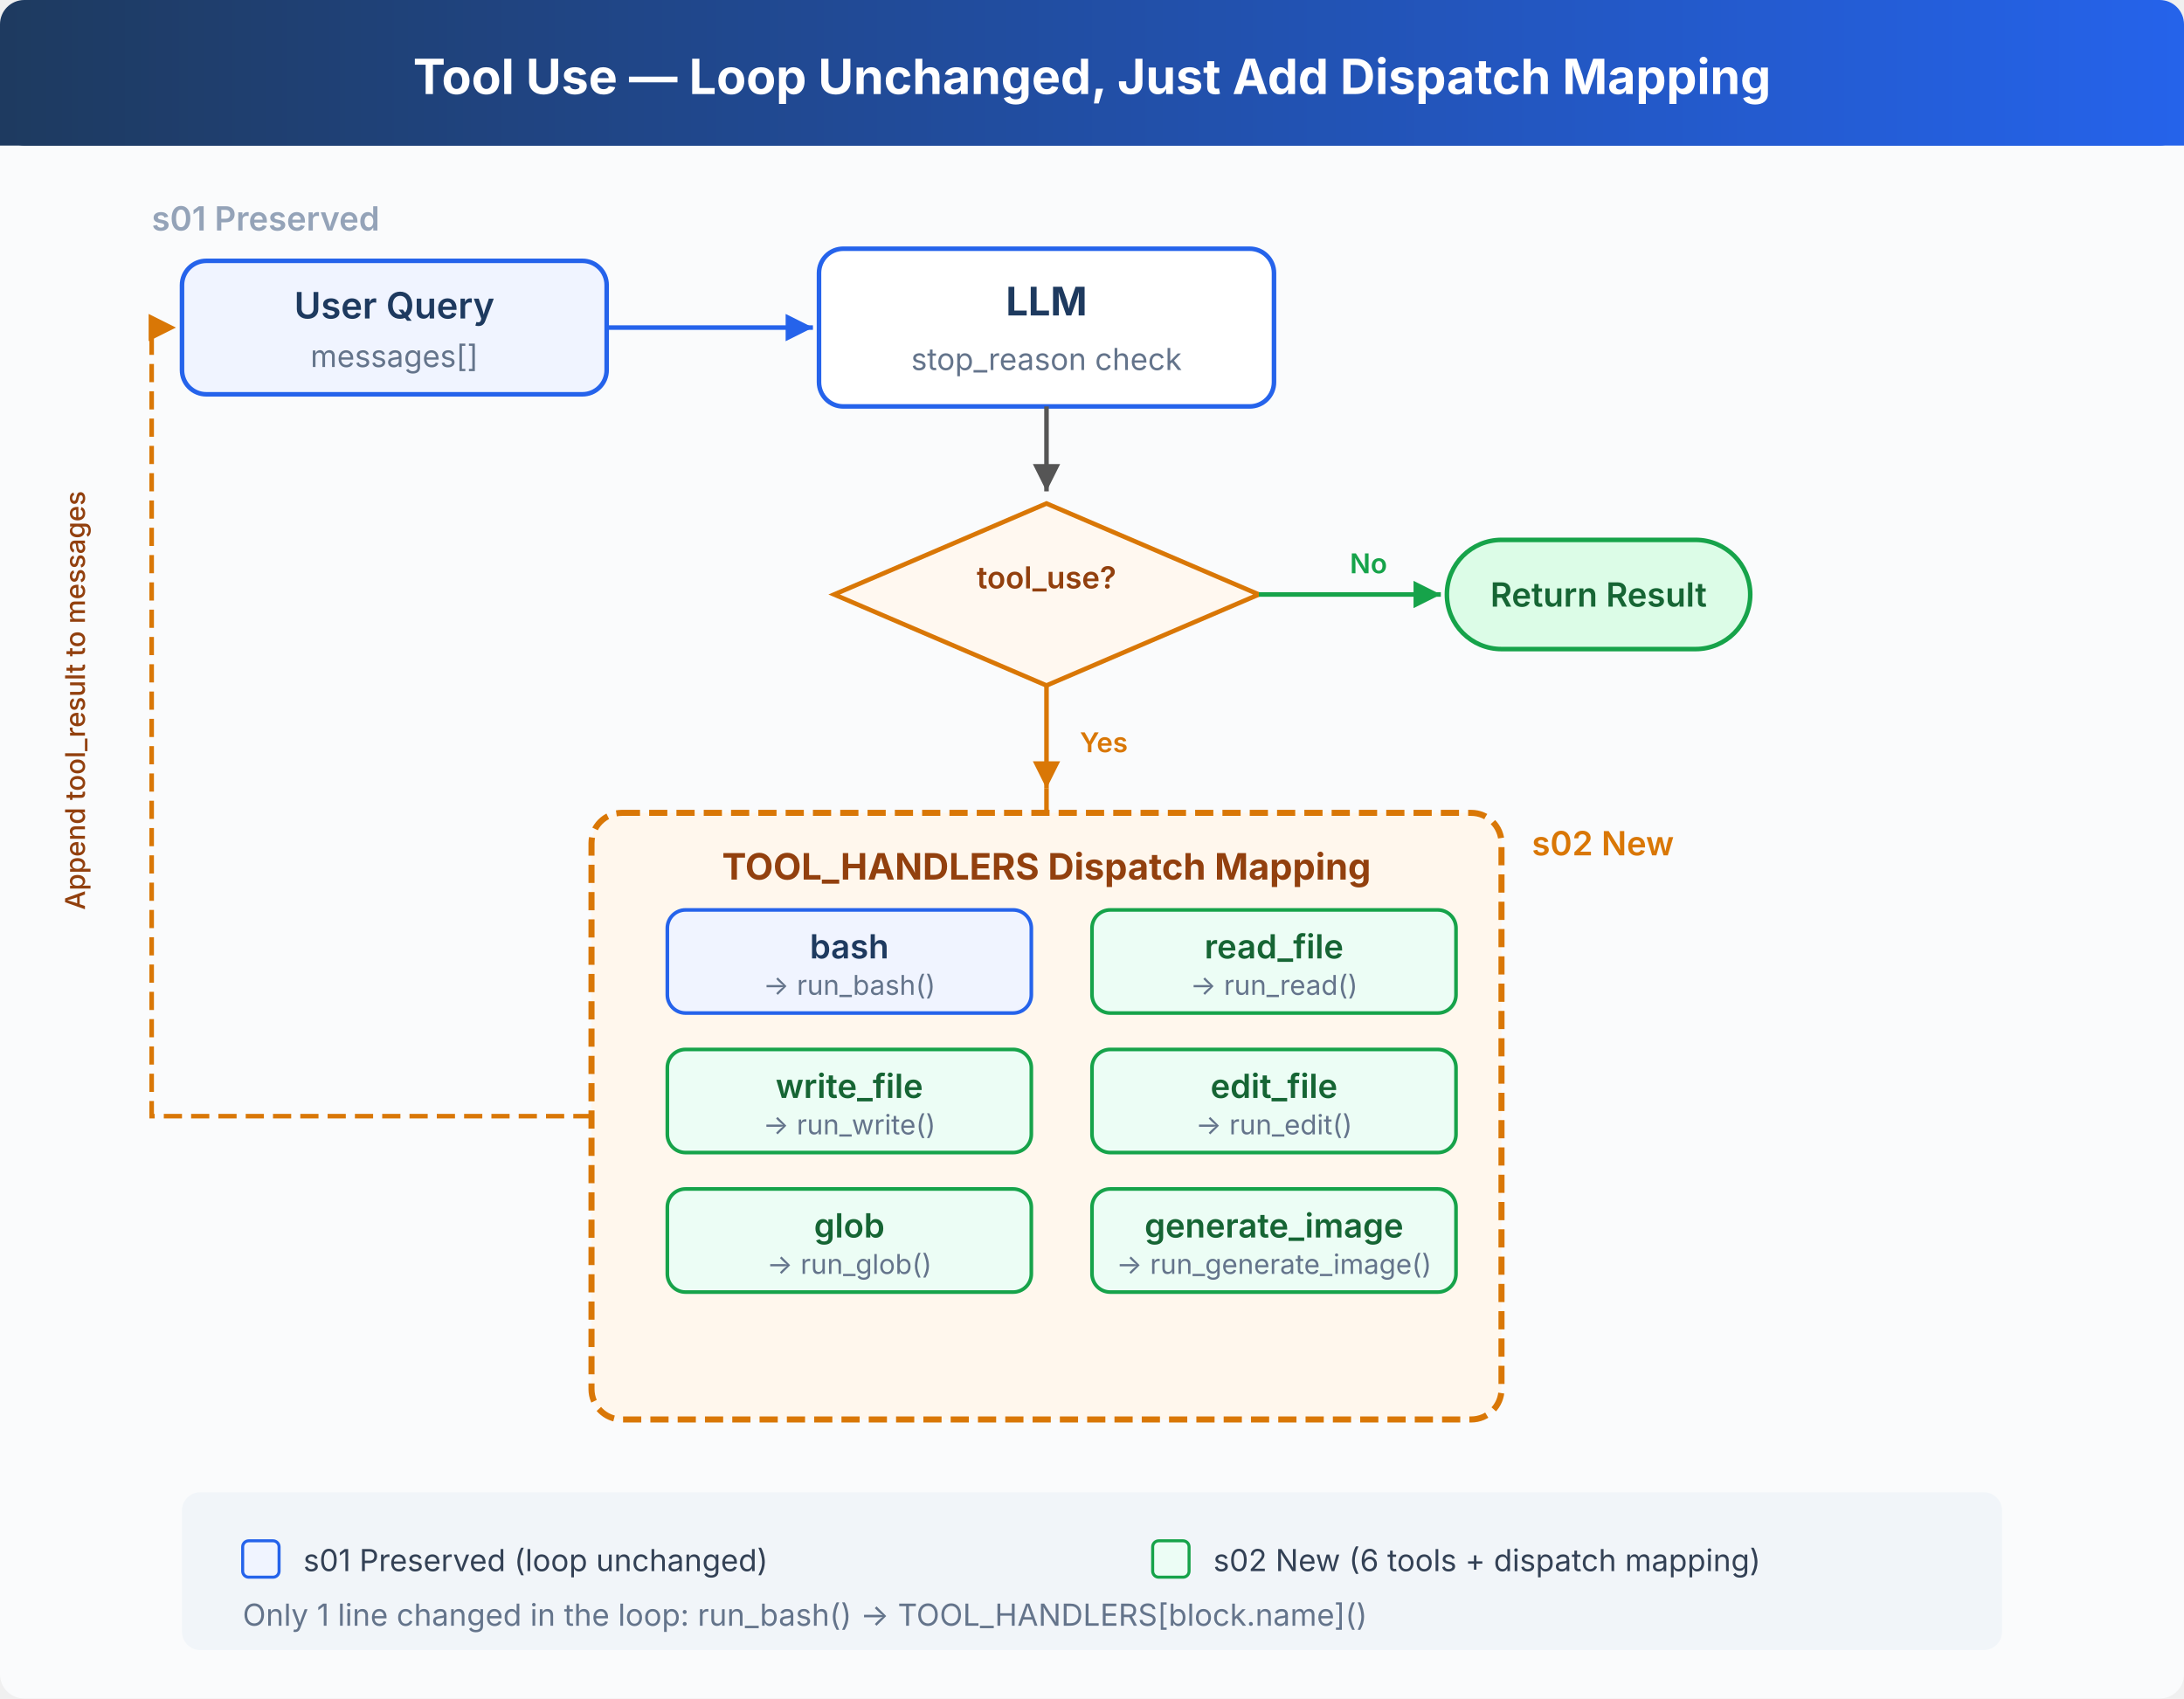
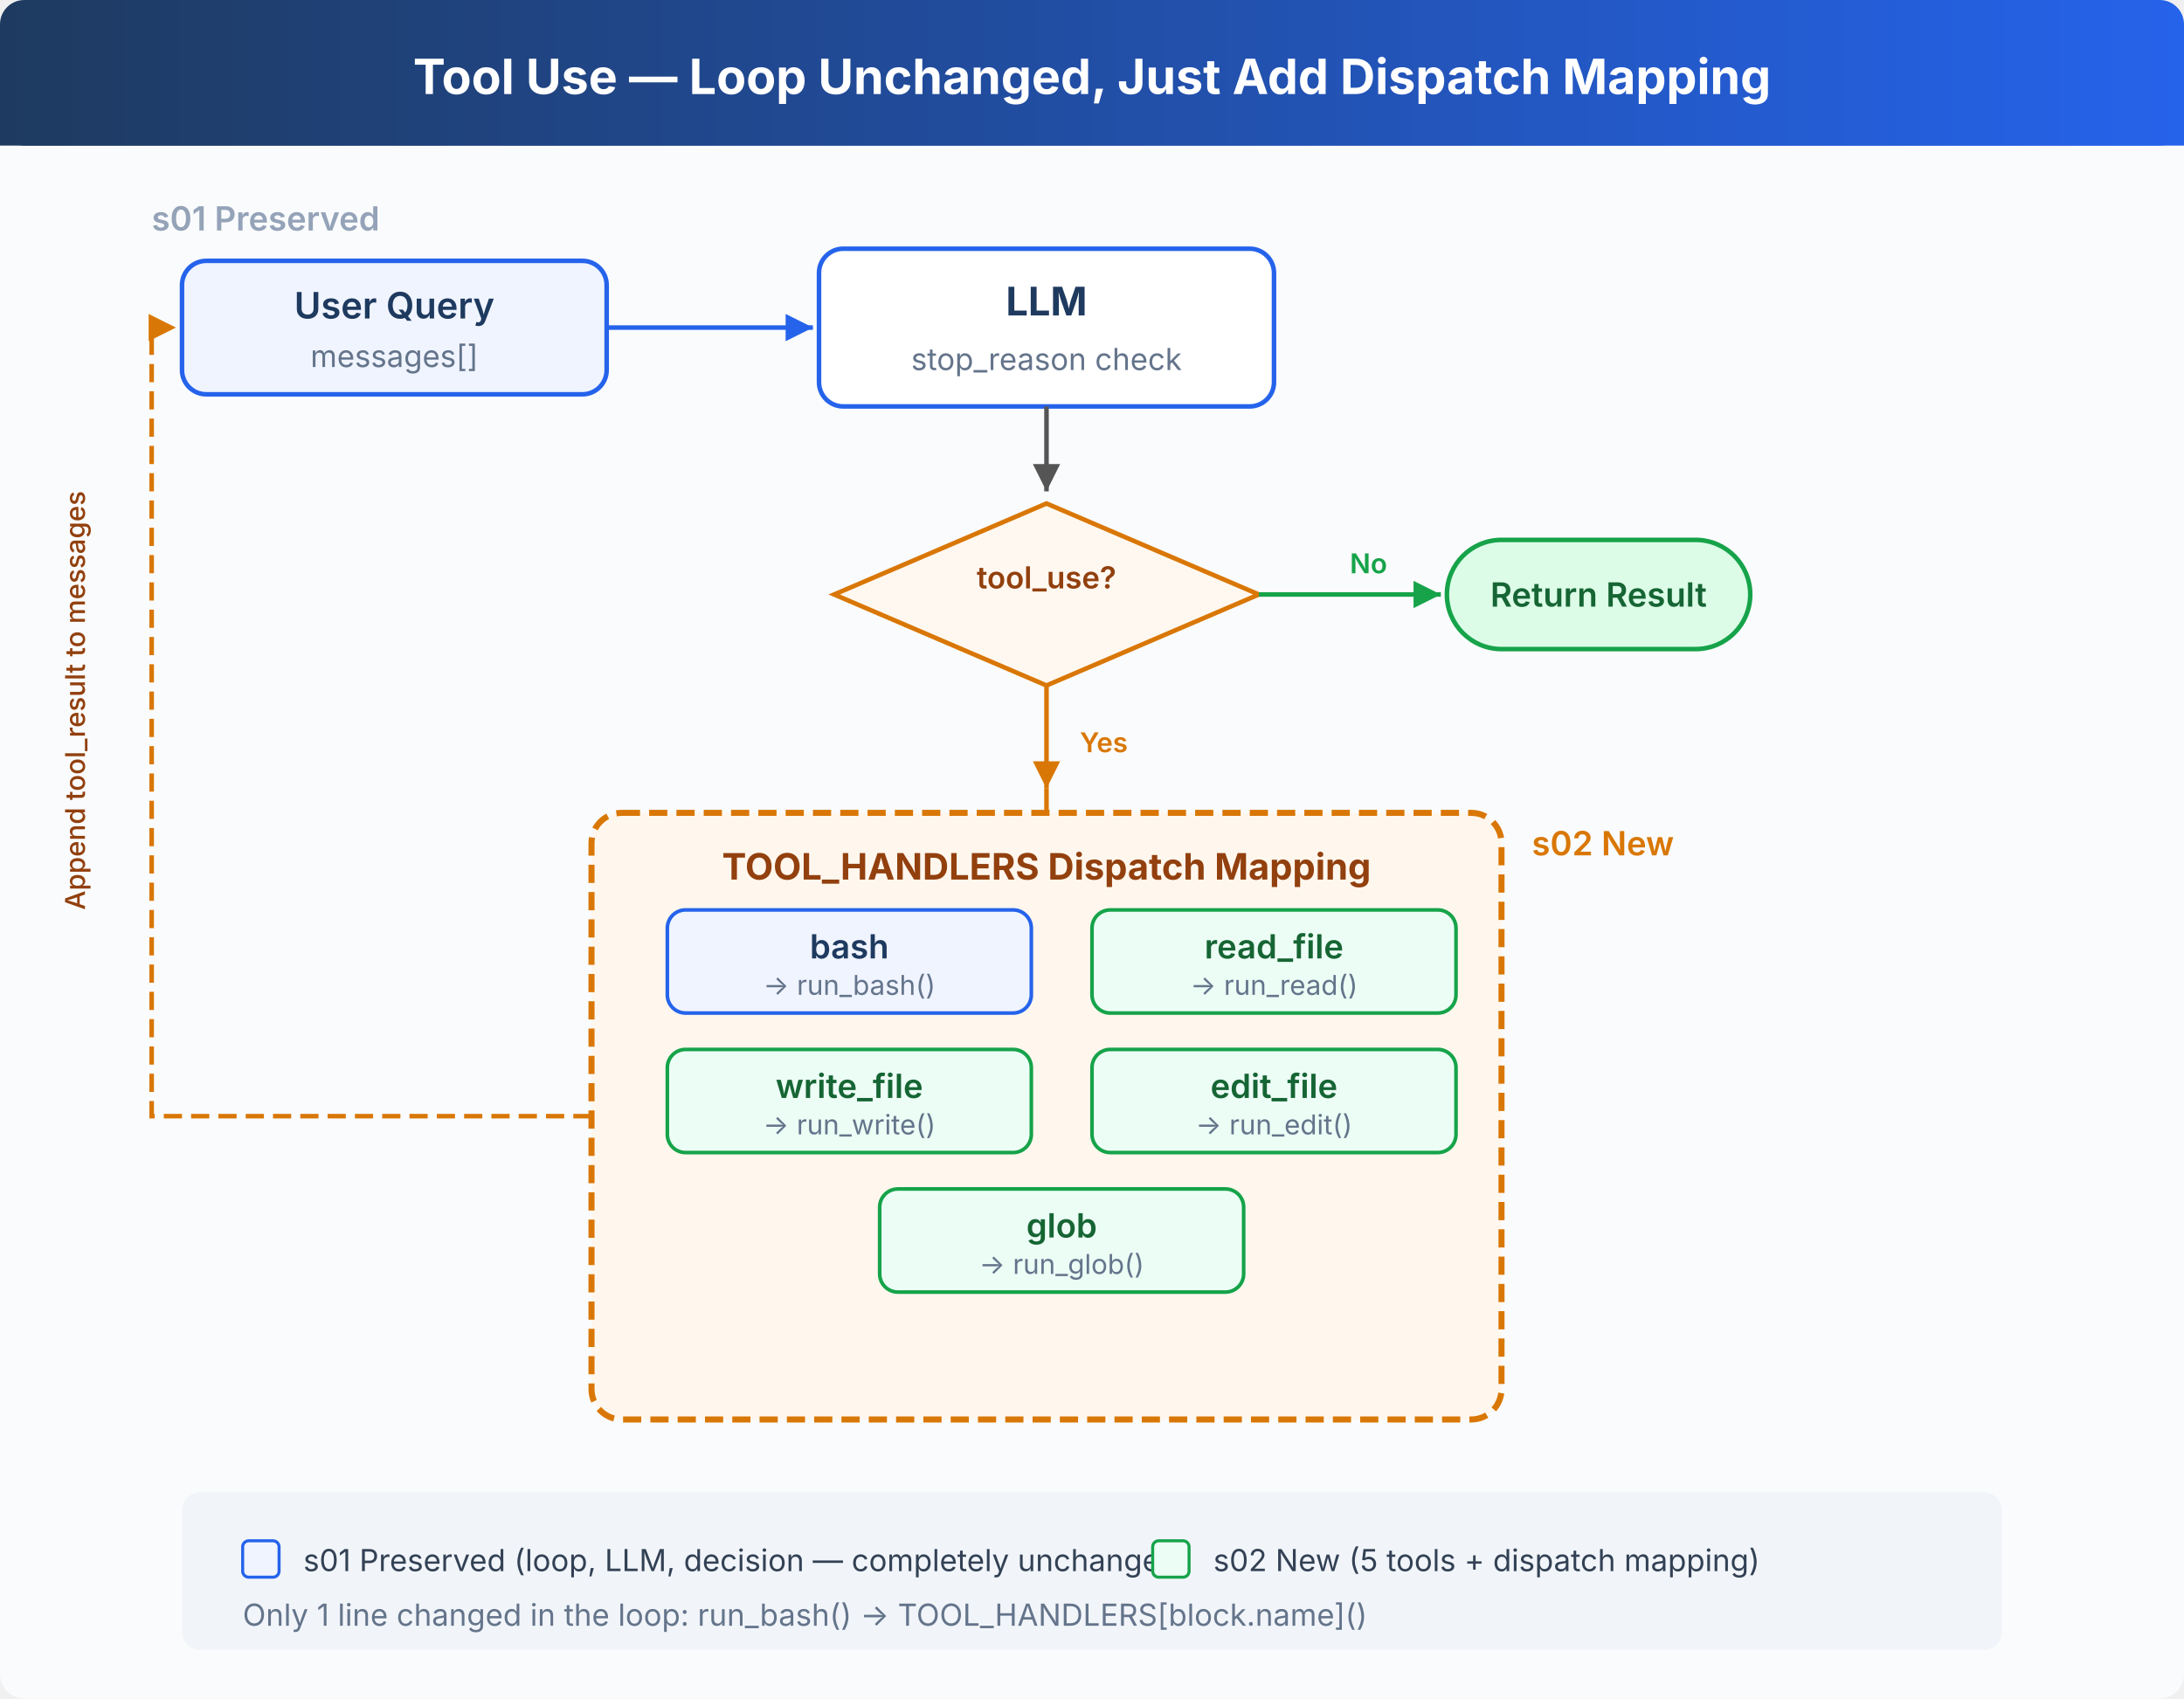
<svg xmlns="http://www.w3.org/2000/svg" viewBox="0 0 720 560" font-family="system-ui, -apple-system, sans-serif">
  <defs>
    <marker id="arrow" viewBox="0 0 10 10" refX="10" refY="5" markerWidth="6" markerHeight="6" orient="auto-start-reverse">
      <path d="M 0 0 L 10 5 L 0 10 z" fill="#555" />
    </marker>
    <marker id="arrow-blue" viewBox="0 0 10 10" refX="10" refY="5" markerWidth="6" markerHeight="6" orient="auto-start-reverse">
      <path d="M 0 0 L 10 5 L 0 10 z" fill="#2563eb" />
    </marker>
    <marker id="arrow-green" viewBox="0 0 10 10" refX="10" refY="5" markerWidth="6" markerHeight="6" orient="auto-start-reverse">
      <path d="M 0 0 L 10 5 L 0 10 z" fill="#16a34a" />
    </marker>
    <marker id="arrow-orange" viewBox="0 0 10 10" refX="10" refY="5" markerWidth="6" markerHeight="6" orient="auto-start-reverse">
      <path d="M 0 0 L 10 5 L 0 10 z" fill="#d97706" />
    </marker>
    <linearGradient id="header" x1="0" y1="0" x2="1" y2="0">
      <stop offset="0%" stop-color="#1e3a5f" />
      <stop offset="100%" stop-color="#2563eb" />
    </linearGradient>
  </defs>
  <rect width="720" height="560" fill="#fafbfc" rx="8" />
  <rect x="0" y="0" width="720" height="48" fill="url(#header)" rx="8" />
  <rect x="0" y="40" width="720" height="8" fill="url(#header)" />
  <text x="360" y="31" fill="#fff" font-size="16" font-weight="700" text-anchor="middle">Tool Use — Loop Unchanged, Just Add Dispatch Mapping</text>
  <text x="50" y="76" fill="#94a3b8" font-size="11" font-weight="600">s01 Preserved</text>
  <rect x="60" y="86" width="140" height="44" rx="8" fill="#f0f4ff" stroke="#2563eb" stroke-width="1.5" />
  <text x="130" y="105" fill="#1e3a5f" font-size="12" font-weight="600" text-anchor="middle">User Query</text>
  <text x="130" y="121" fill="#64748b" font-size="10" text-anchor="middle">messages[]</text>
  <line x1="200" y1="108" x2="268" y2="108" stroke="#2563eb" stroke-width="1.5" marker-end="url(#arrow-blue)" />
  <rect x="270" y="82" width="150" height="52" rx="8" fill="#fff" stroke="#2563eb" stroke-width="1.5" />
  <text x="345" y="104" fill="#1e3a5f" font-size="13" font-weight="700" text-anchor="middle">LLM</text>
  <text x="345" y="122" fill="#64748b" font-size="10" text-anchor="middle">stop_reason check</text>
  <line x1="345" y1="134" x2="345" y2="162" stroke="#555" stroke-width="1.5" marker-end="url(#arrow)" />
  <polygon points="345,166 415,196 345,226 275,196" fill="#fff8f0" stroke="#d97706" stroke-width="1.5" />
  <text x="345" y="194" fill="#92400e" font-size="10" font-weight="600" text-anchor="middle">tool_use?</text>
  <line x1="415" y1="196" x2="475" y2="196" stroke="#16a34a" stroke-width="1.5" marker-end="url(#arrow-green)" />
  <text x="445" y="189" fill="#16a34a" font-size="9" font-weight="600">No</text>
  <rect x="477" y="178" width="100" height="36" rx="18" fill="#dcfce7" stroke="#16a34a" stroke-width="1.5" />
  <text x="527" y="200" fill="#166534" font-size="11" font-weight="600" text-anchor="middle">Return Result</text>
  <line x1="345" y1="226" x2="345" y2="260" stroke="#d97706" stroke-width="1.5" marker-end="url(#arrow-orange)" />
  <text x="356" y="248" fill="#d97706" font-size="9" font-weight="600">Yes</text>
  <text x="505" y="282" fill="#d97706" font-size="11" font-weight="600">s02 New</text>
  <rect x="195" y="268" width="300" height="200" rx="10" fill="#fff7ed" stroke="#d97706" stroke-width="2" stroke-dasharray="6,3" />
  <text x="345" y="290" fill="#92400e" font-size="12" font-weight="700" text-anchor="middle">TOOL_HANDLERS Dispatch Mapping</text>
  <line x1="345" y1="260" x2="345" y2="268" stroke="#d97706" stroke-width="1.5" />
  <rect x="220" y="300" width="120" height="34" rx="6" fill="#f0f4ff" stroke="#2563eb" stroke-width="1.2" />
  <text x="280" y="316" fill="#1e3a5f" font-size="11" font-weight="600" text-anchor="middle">bash</text>
  <text x="280" y="328" fill="#64748b" font-size="9" text-anchor="middle">→ run_bash()</text>
  <rect x="360" y="300" width="120" height="34" rx="6" fill="#ecfdf5" stroke="#16a34a" stroke-width="1.2" />
  <text x="420" y="316" fill="#166534" font-size="11" font-weight="600" text-anchor="middle">read_file</text>
  <text x="420" y="328" fill="#64748b" font-size="9" text-anchor="middle">→ run_read()</text>
  <rect x="220" y="346" width="120" height="34" rx="6" fill="#ecfdf5" stroke="#16a34a" stroke-width="1.2" />
  <text x="280" y="362" fill="#166534" font-size="11" font-weight="600" text-anchor="middle">write_file</text>
  <text x="280" y="374" fill="#64748b" font-size="9" text-anchor="middle">→ run_write()</text>
  <rect x="360" y="346" width="120" height="34" rx="6" fill="#ecfdf5" stroke="#16a34a" stroke-width="1.2" />
  <text x="420" y="362" fill="#166534" font-size="11" font-weight="600" text-anchor="middle">edit_file</text>
  <text x="420" y="374" fill="#64748b" font-size="9" text-anchor="middle">→ run_edit()</text>
-   <rect x="220" y="392" width="120" height="34" rx="6" fill="#ecfdf5" stroke="#16a34a" stroke-width="1.2" />
-   <text x="280" y="408" fill="#166534" font-size="11" font-weight="600" text-anchor="middle">glob</text>
-   <text x="280" y="420" fill="#64748b" font-size="9" text-anchor="middle">→ run_glob()</text>
-   <rect x="360" y="392" width="120" height="34" rx="6" fill="#ecfdf5" stroke="#16a34a" stroke-width="1.2" />
-   <text x="420" y="408" fill="#166534" font-size="11" font-weight="600" text-anchor="middle">generate_image</text>
-   <text x="420" y="420" fill="#64748b" font-size="9" text-anchor="middle">→ run_generate_image()</text>
+   <rect x="290" y="392" width="120" height="34" rx="6" fill="#ecfdf5" stroke="#16a34a" stroke-width="1.2" />
+   <text x="350" y="408" fill="#166534" font-size="11" font-weight="600" text-anchor="middle">glob</text>
+   <text x="350" y="420" fill="#64748b" font-size="9" text-anchor="middle">→ run_glob()</text>
  <path d="M 195 368 L 50 368 L 50 108 L 58 108" fill="none" stroke="#d97706" stroke-width="1.5" marker-end="url(#arrow-orange)" stroke-dasharray="6,3" />
  <text x="28" y="300" fill="#92400e" font-size="9" font-weight="500" transform="rotate(-90, 28, 300)">Append tool_result to messages</text>
  <rect x="60" y="492" width="600" height="52" rx="6" fill="#f1f5f9" />
  <rect x="80" y="508" width="12" height="12" rx="2" fill="#f0f4ff" stroke="#2563eb" stroke-width="1" />
-   <text x="100" y="518" fill="#334155" font-size="10">s01 Preserved (loop unchanged)</text>
+   <text x="100" y="518" fill="#334155" font-size="10">s01 Preserved (loop, LLM, decision — completely unchanged)</text>
  <rect x="380" y="508" width="12" height="12" rx="2" fill="#ecfdf5" stroke="#16a34a" stroke-width="1" />
-   <text x="400" y="518" fill="#334155" font-size="10">s02 New (6 tools + dispatch mapping)</text>
+   <text x="400" y="518" fill="#334155" font-size="10">s02 New (5 tools + dispatch mapping)</text>
  <text x="80" y="536" fill="#64748b" font-size="10">Only 1 line changed in the loop: run_bash() → TOOL_HANDLERS[block.name]()</text>
</svg>
